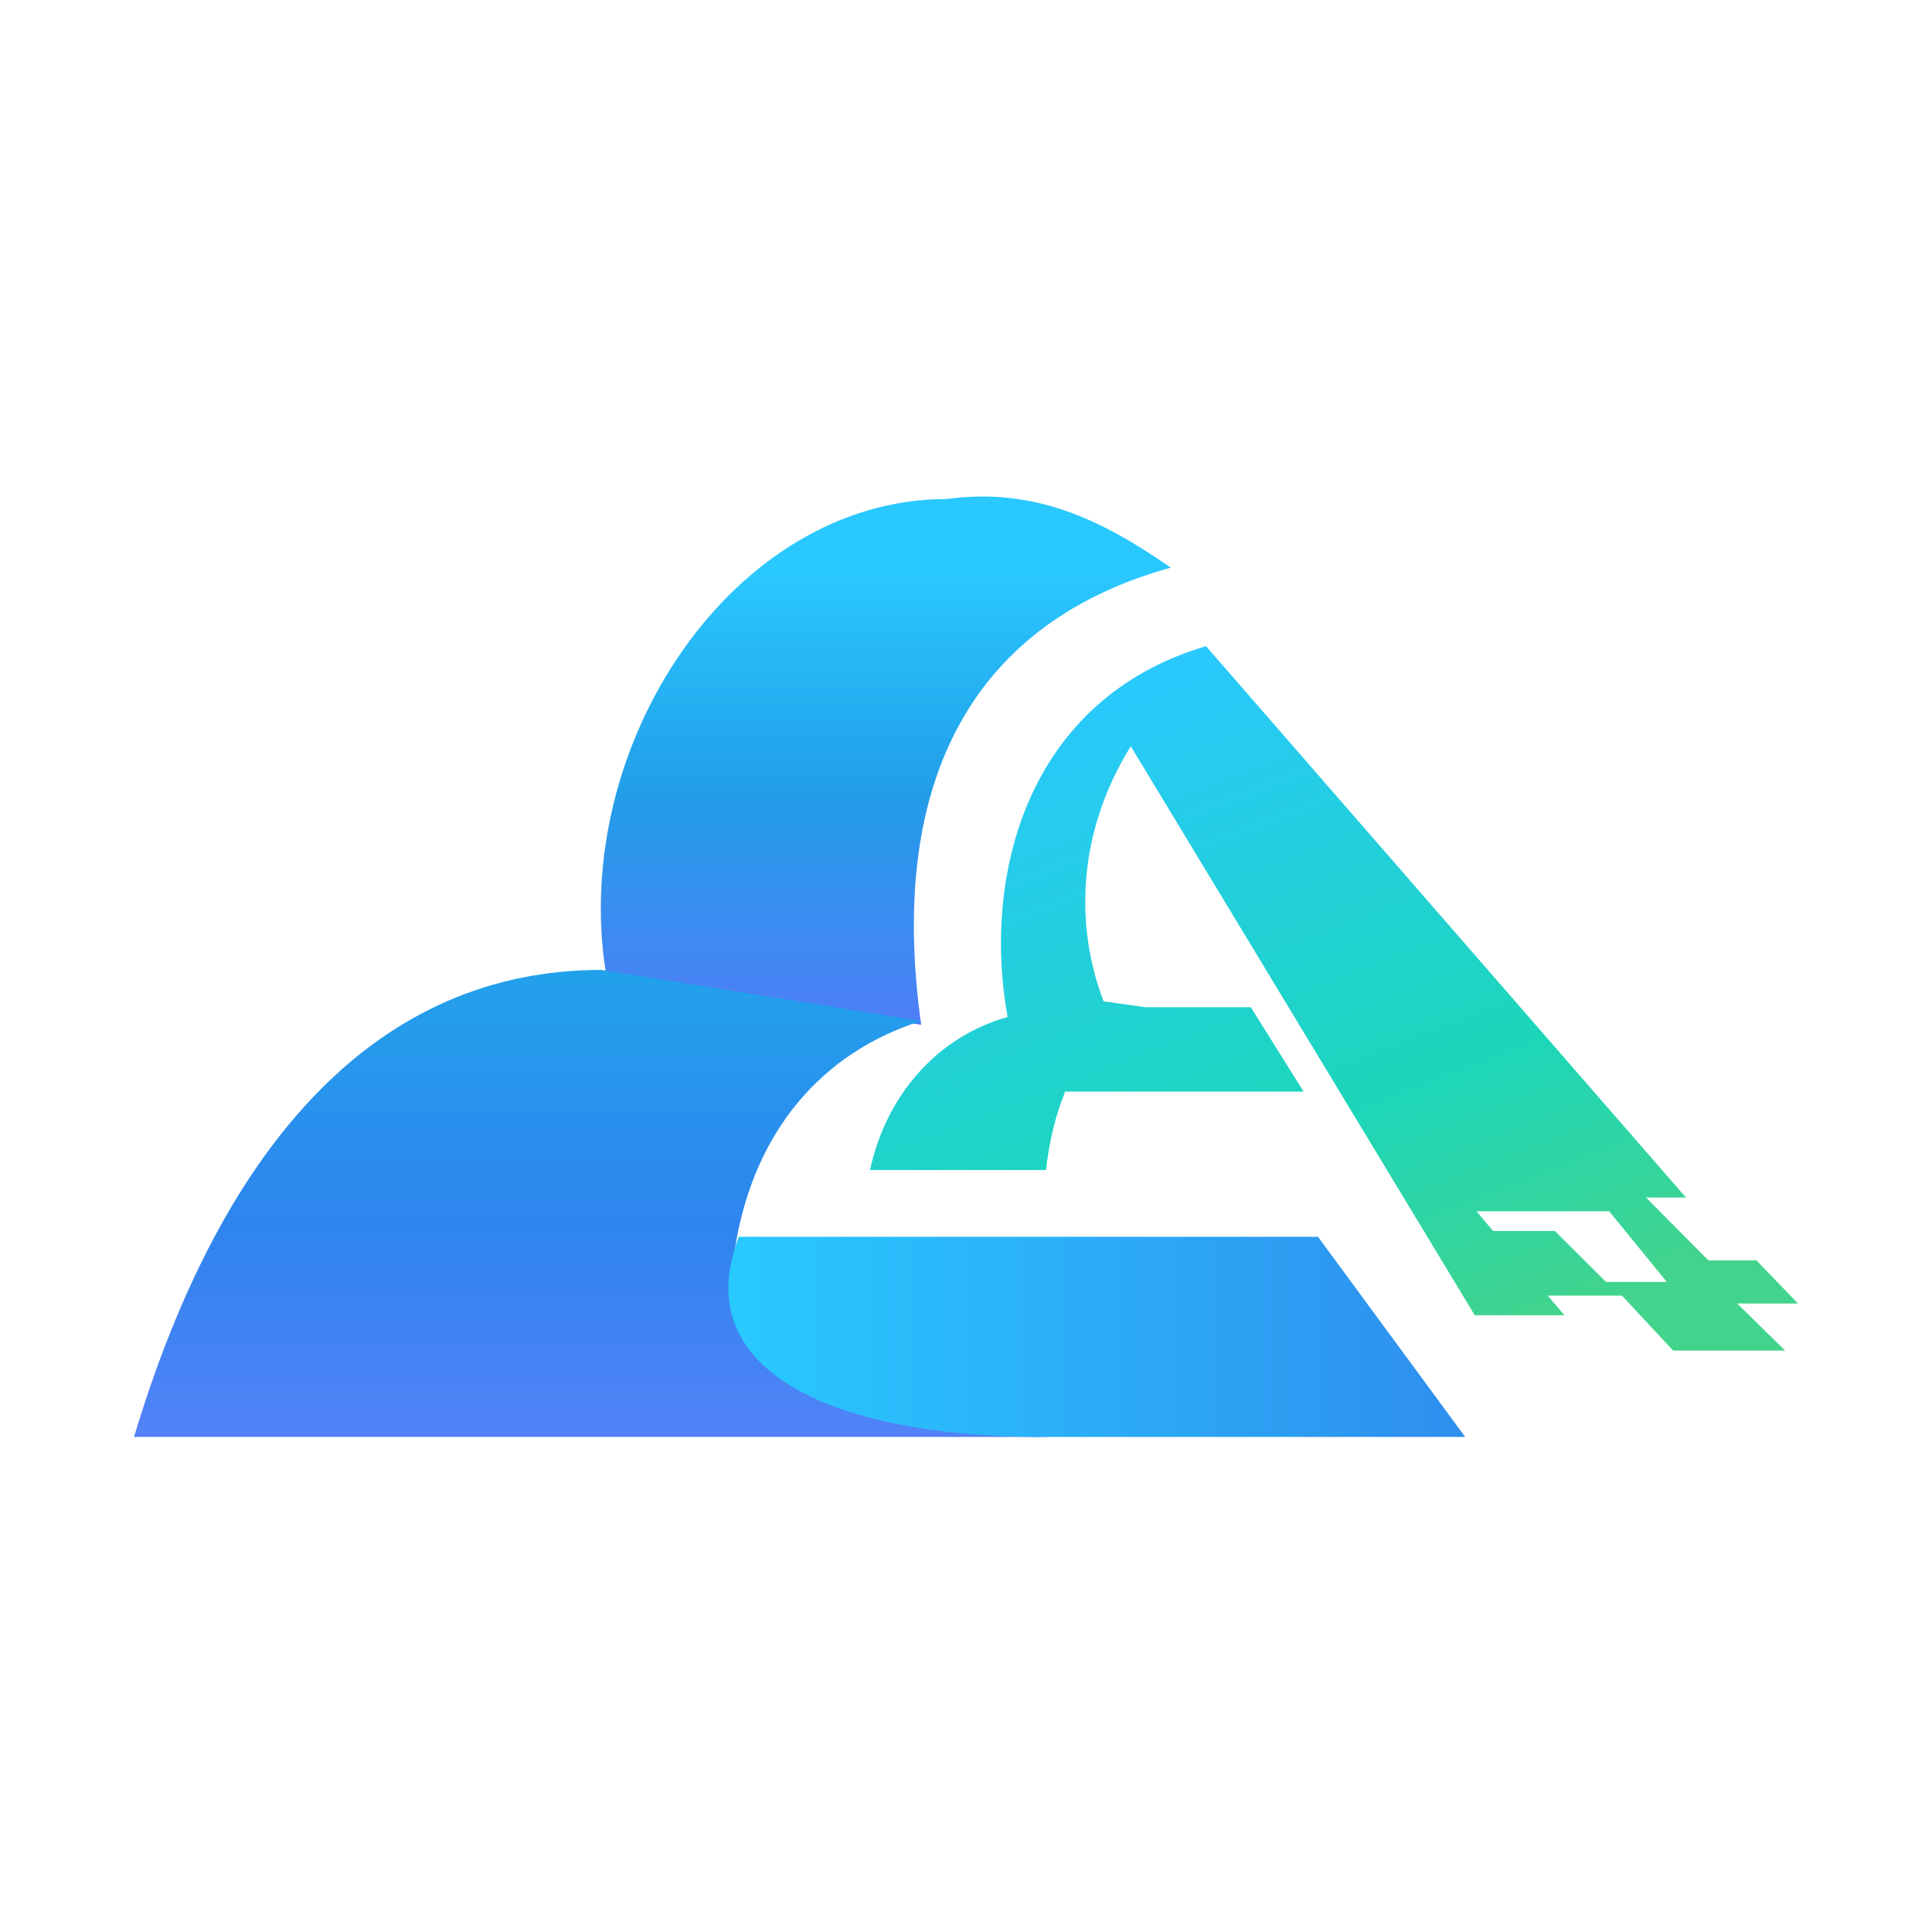
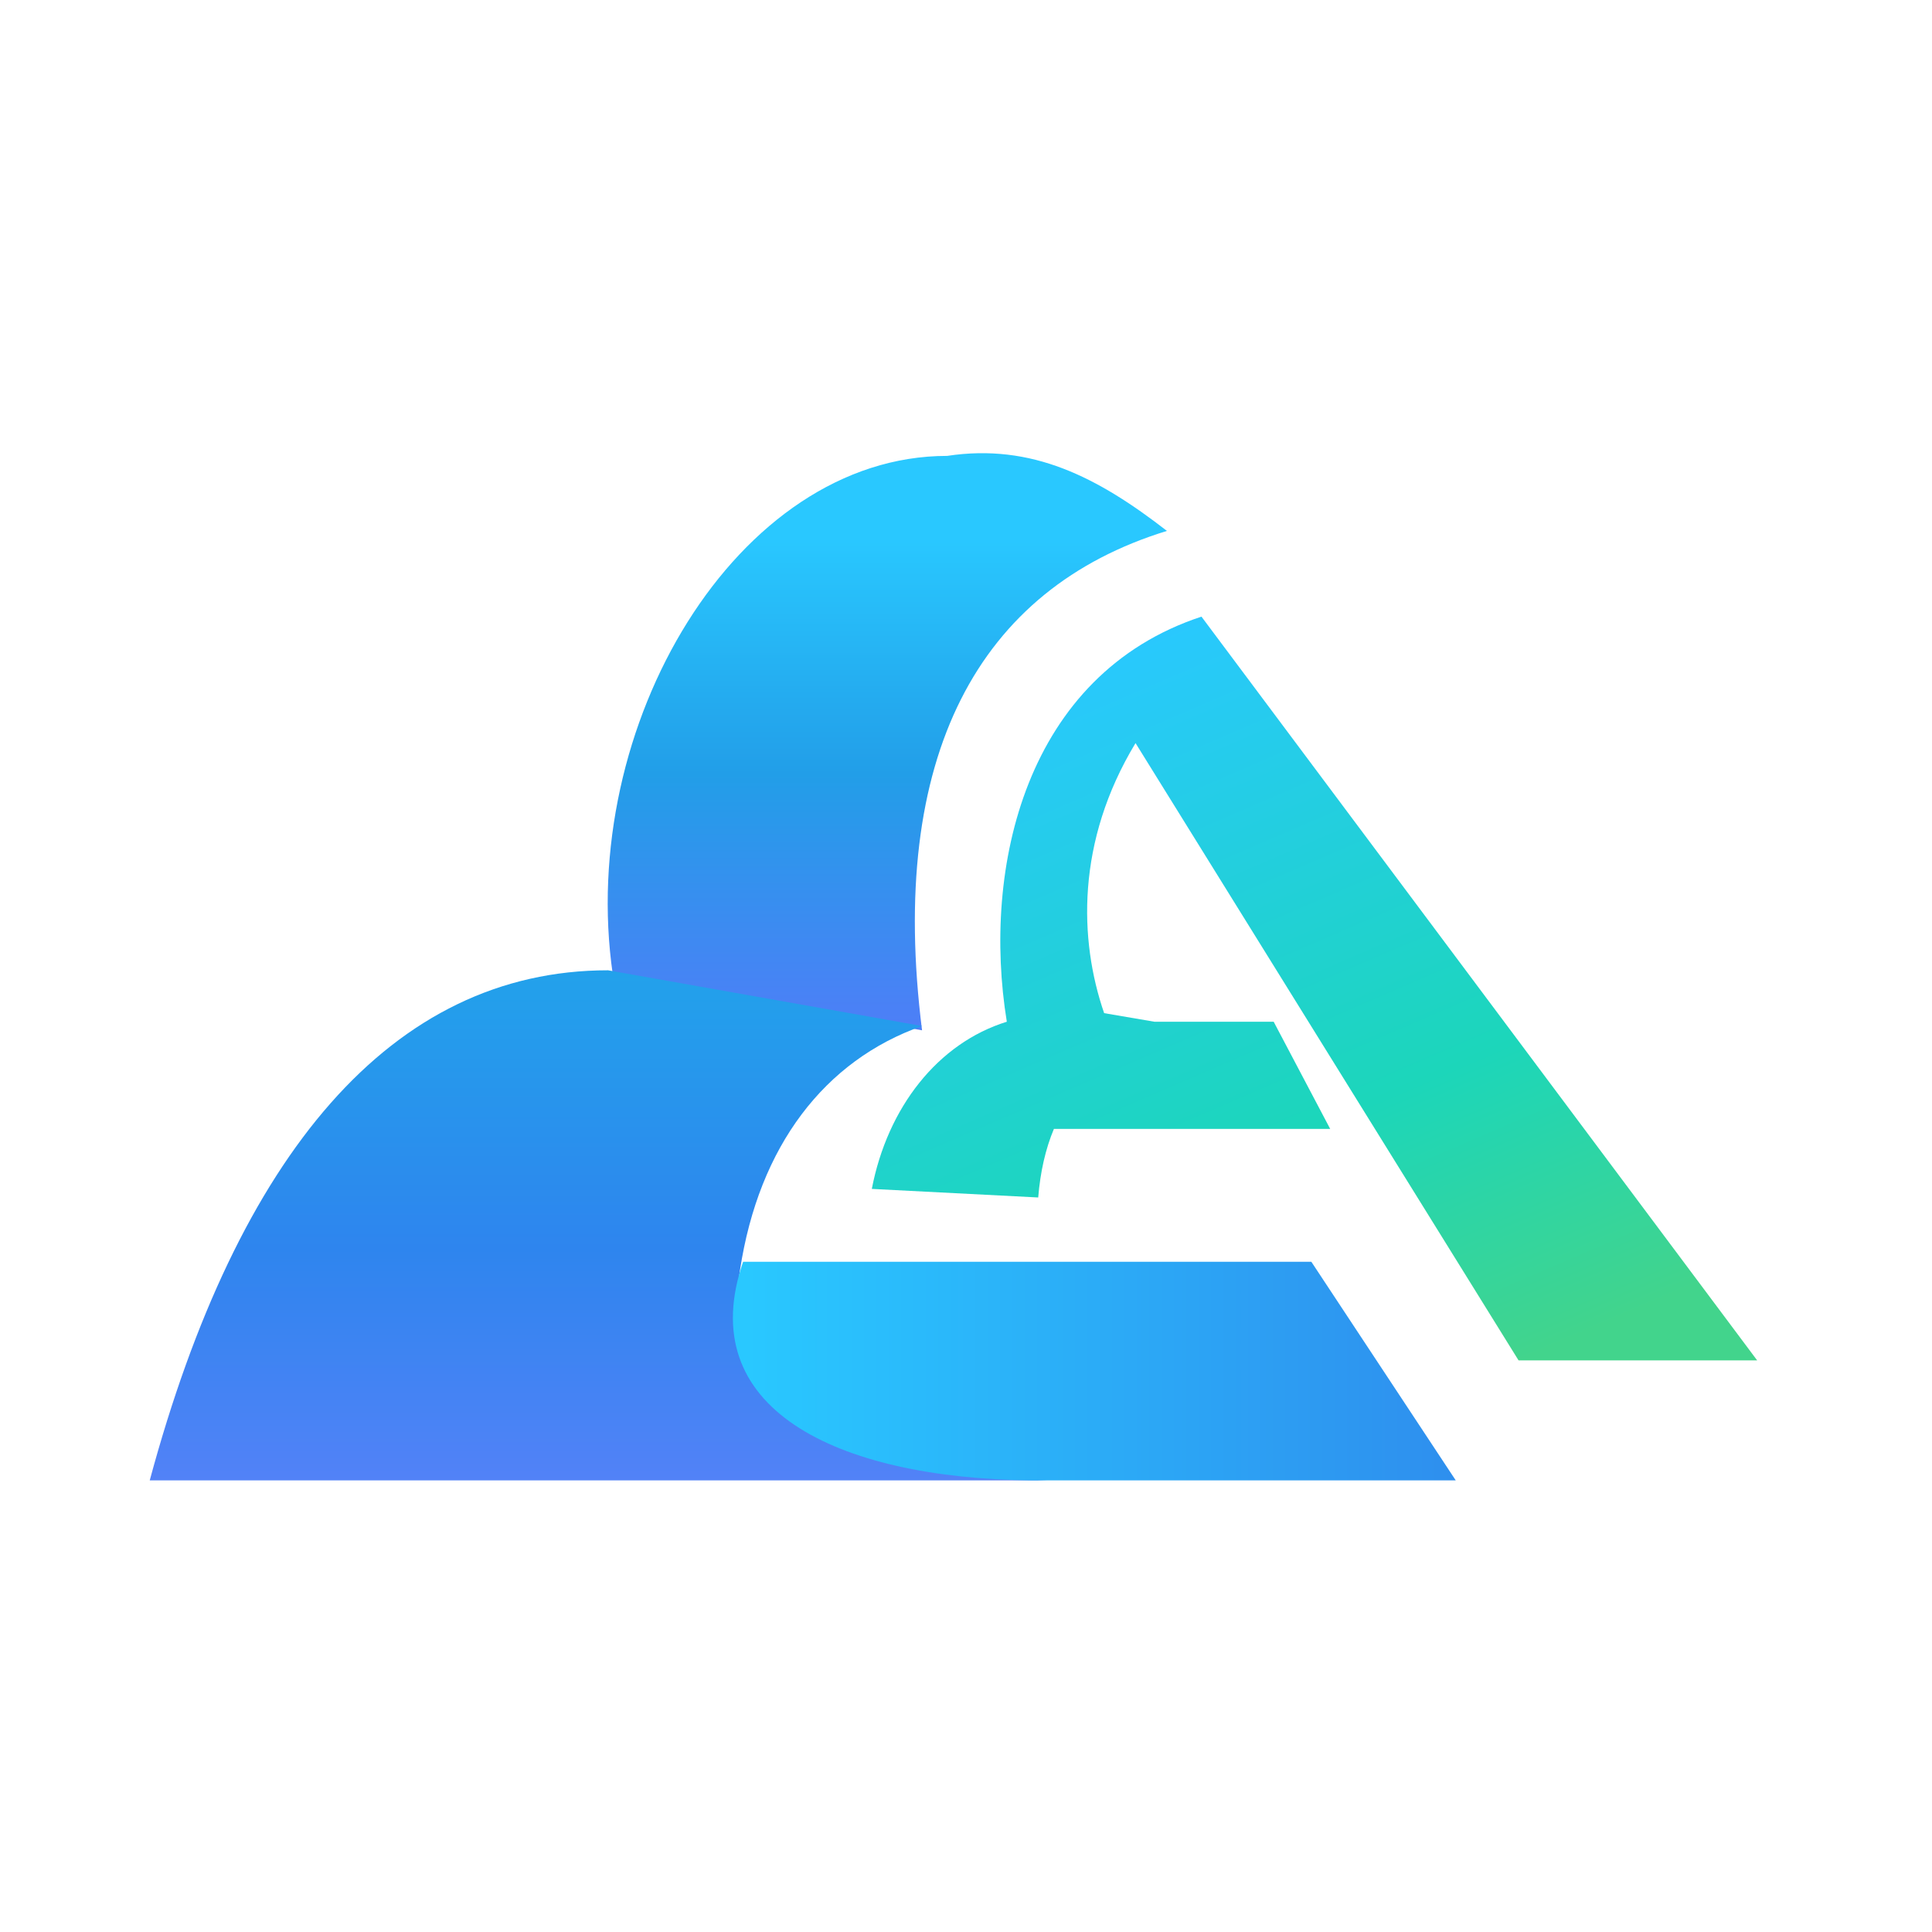
<svg xmlns="http://www.w3.org/2000/svg" viewBox="0 0 64 64">
  <defs>
    <linearGradient id="cap" gradientUnits="userSpaceOnUse" x1="0" y1="22" x2="0" y2="33.5">
      <stop offset="0" stop-color="#29c8ff" />
      <stop offset=".48" stop-color="#229ee8" />
      <stop offset="1" stop-color="#4e7ef7" />
-     </linearGradient>
-     <linearGradient id="gleam" gradientUnits="userSpaceOnUse" x1="23" y1="21" x2="25" y2="24">
-       <stop offset="0" stop-color="#2ec4fa" />
-       <stop offset=".49" stop-color="#e0f7ff" />
-       <stop offset="1" stop-color="#22b8f5" />
    </linearGradient>
    <linearGradient id="base" gradientUnits="userSpaceOnUse" x1="0" y1="32" x2="0" y2="44">
      <stop offset="0" stop-color="#22a2eb" />
      <stop offset=".55" stop-color="#2e85ee" />
      <stop offset="1" stop-color="#5282f7" />
    </linearGradient>
    <linearGradient id="floor" gradientUnits="userSpaceOnUse" x1="23" y1="0" x2="45.5" y2="0">
      <stop offset="0" stop-color="#29c8ff" />
      <stop offset="1" stop-color="#2e8fee" />
    </linearGradient>
    <linearGradient id="spire" gradientUnits="userSpaceOnUse" x1="36" y1="24" x2="42" y2="43">
      <stop offset="0" stop-color="#29c8ff" />
      <stop offset=".64" stop-color="#1cd6ba" />
      <stop offset="1" stop-color="#42d48c" />
    </linearGradient>
-     <linearGradient id="trail" gradientUnits="userSpaceOnUse" x1="0" y1="41" x2="0" y2="44">
-       <stop offset="0" stop-color="#24c4e8" />
-       <stop offset="1" stop-color="#42d48f" />
-     </linearGradient>
  </defs>
-   <g transform="translate(32 32) scale(1.06 1.3) translate(-30 -32)">
+   <g transform="translate(32 32) scale(1.04 1.42) translate(-30 -32)">
    <path d="M18.75 32.2C17.6 26.4 22.7 20.1 29.4 20.1 32.1 19.8 34.2 20.6 36.4 21.85 30.4 23.2 27.5 27.1 28.6 33.5Z" fill="url(#cap)" />
    <path d="M4 44C6.8 36.4 11.7 32.1 18.6 32.1L28.6 33.4C25.5 34.2 23.4 36.2 22.8 39.1 22.2 42 25.3 43.8 32.6 44Z" fill="url(#base)" />
    <path d="M22.9 38.9H41L45.6 44H32.1C25.8 43.95 21.3 42.3 22.9 38.9Z" fill="url(#floor)" />
-     <path d="M27 37.2C27.5 35.3 29.1 33.8 31.3 33.3 30.5 29.7 31.9 25.2 37.5 23.85L52.5 37.9H51.25L53.2 39.5H54.7L56 40.6H54.1L55.6 41.8H52.1L50.5 40.4H47.9L46 38.75H48.4L50 40.05H51.9L50.1 38.25H47.8L45.95 38.25 48.7 40.9H45.9L35.15 26.4C33.4 28.7 33.45 31.1 34.3 32.9L35.6 33.05H38.9L40.55 35.2H33.1Q32.65 36.1 32.5 37.2Z" fill="url(#spire)" />
+     <path d="M27 37.2C27.5 35.3 29.1 33.8 31.3 33.3 30.5 29.7 31.9 25.2 37.5 23.85L55.2 41.2H47.6L35.4 26.8C33.5 29.1 33.6 31.4 34.4 33.1L36 33.3H39.8L41.6 35.8H32.8Q32.4 36.5 32.3 37.4Z" fill="url(#spire)" />
  </g>
</svg>
